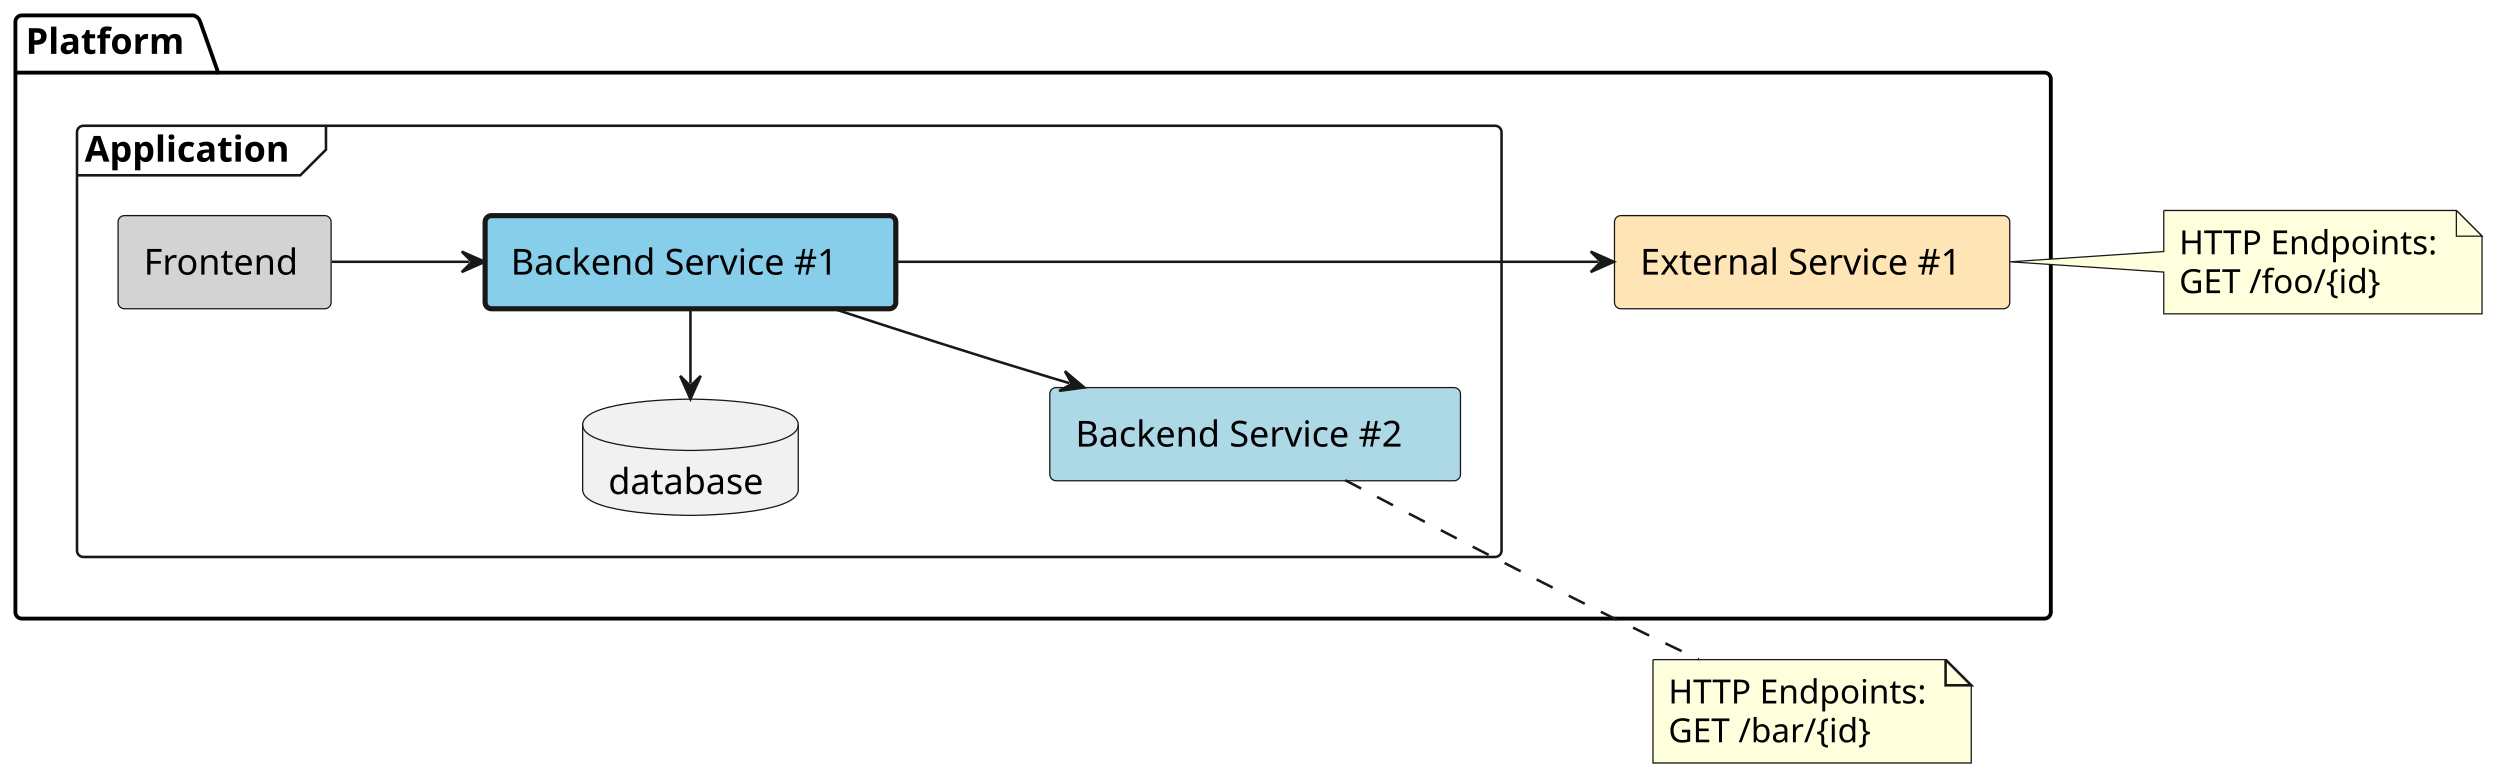
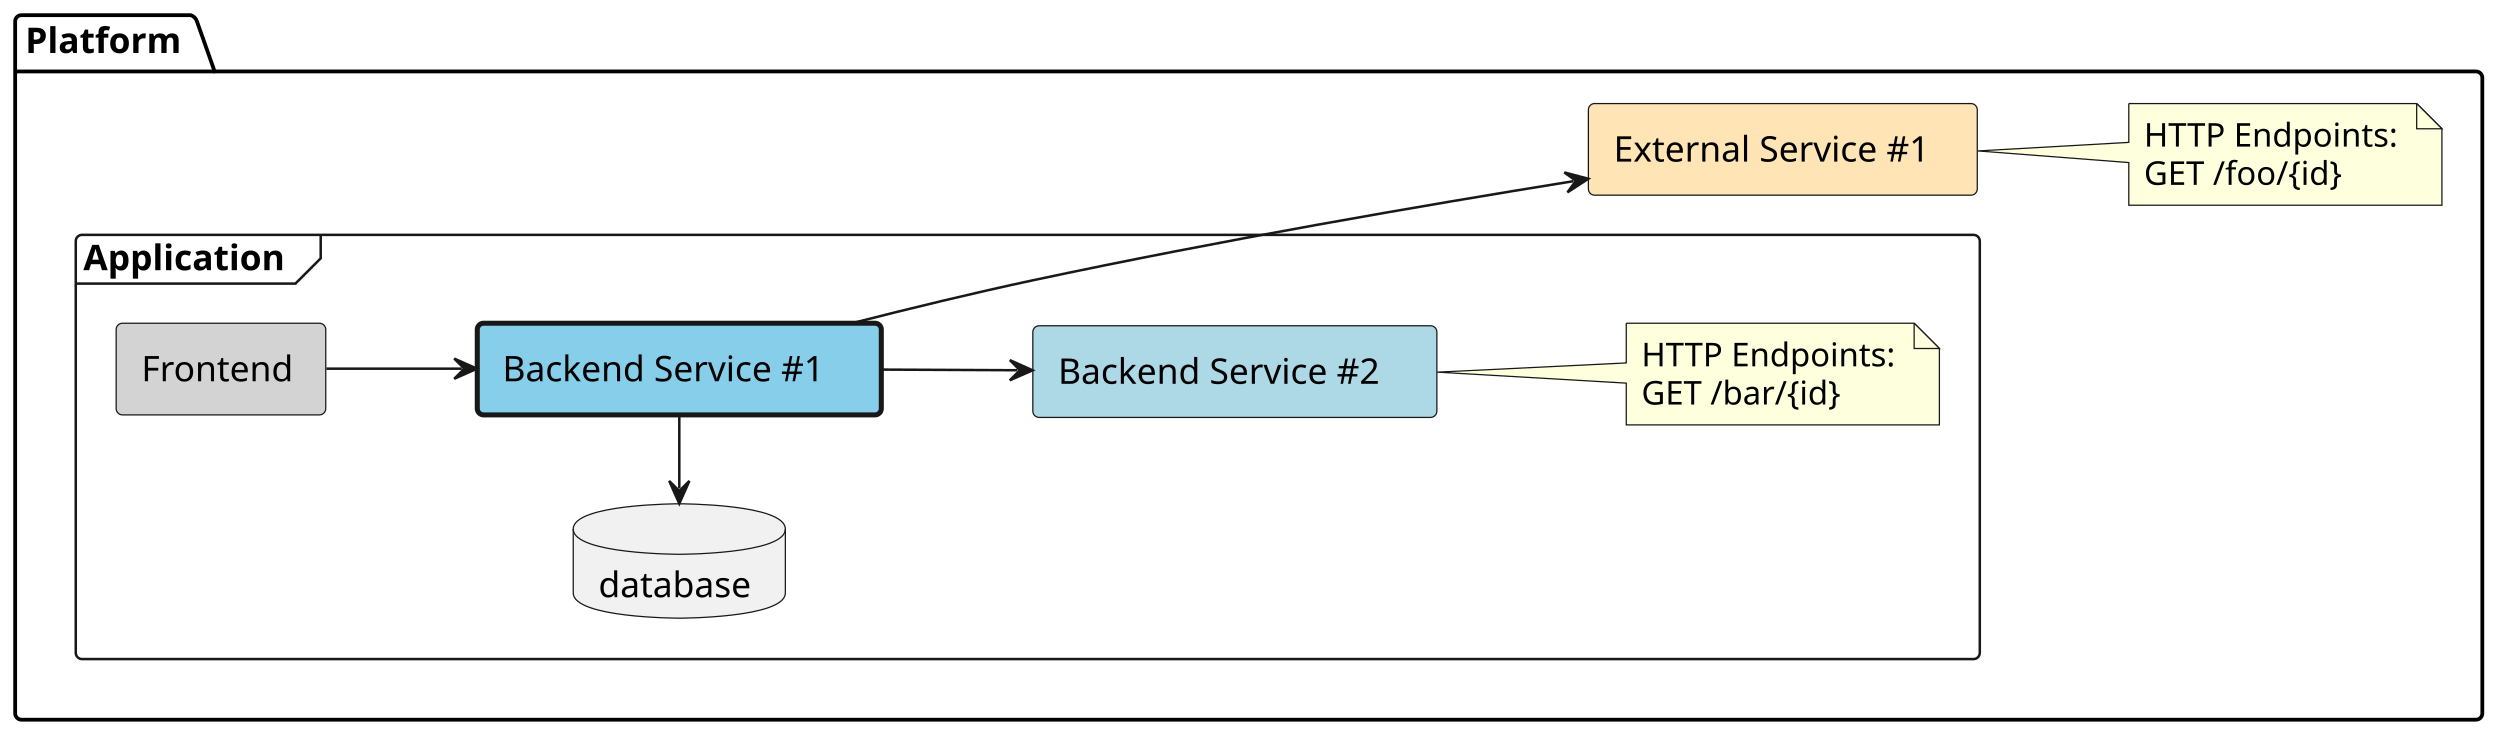
- <svg xmlns="http://www.w3.org/2000/svg" contentStyleType="text/css" height="304px" preserveAspectRatio="none" style="width:974px;height:304px;background:#FFFFFF;" version="1.1" viewBox="0 0 974 304" width="974px" zoomAndPan="magnify">
+ <svg xmlns="http://www.w3.org/2000/svg" contentStyleType="text/css" height="292px" preserveAspectRatio="none" style="width:990px;height:292px;background:#FFFFFF;" version="1.1" viewBox="0 0 990 292" width="990px" zoomAndPan="magnify">
  <defs />
  <g>
    <g id="cluster_Platform">
-       <path d="M8.5,6 L75.5,6 A3.75,3.75 0 0 1 78,8.5 L85,28.297 L796.5,28.297 A2.5,2.5 0 0 1 799,30.797 L799,238.5 A2.5,2.5 0 0 1 796.5,241 L8.5,241 A2.5,2.5 0 0 1 6,238.5 L6,8.5 A2.5,2.5 0 0 1 8.5,6 " fill="none" style="stroke:#000000;stroke-width:1.5;" />
+       <path d="M8.5,6 L75.5,6 A3.75,3.75 0 0 1 78,8.5 L85,28.297 L980.5,28.297 A2.5,2.5 0 0 1 983,30.797 L983,282.5 A2.5,2.5 0 0 1 980.5,285 L8.5,285 A2.5,2.5 0 0 1 6,282.5 L6,8.5 A2.5,2.5 0 0 1 8.5,6 " fill="none" style="stroke:#000000;stroke-width:1.5;" />
      <line style="stroke:#000000;stroke-width:1.5;" x1="6" x2="85" y1="28.297" y2="28.297" />
      <text fill="#000000" font-family="sans-serif" font-size="14" font-weight="bold" lengthAdjust="spacing" textLength="66" x="10" y="20.995">Platform</text>
    </g>
    <g id="cluster_Application">
-       <rect fill="none" height="168" rx="2.5" ry="2.5" style="stroke:#181818;stroke-width:1.0;" width="555" x="30" y="49" />
-       <path d="M127,49 L127,58.297 L117,68.297 L30,68.297 " fill="none" style="stroke:#181818;stroke-width:1.0;" />
-       <text fill="#000000" font-family="sans-serif" font-size="14" font-weight="bold" lengthAdjust="spacing" textLength="87" x="33" y="62.995">Application</text>
+       <rect fill="none" height="168" rx="2.5" ry="2.5" style="stroke:#181818;stroke-width:1.0;" width="754" x="30" y="93" />
+       <path d="M127,93 L127,102.297 L117,112.297 L30,112.297 " fill="none" style="stroke:#181818;stroke-width:1.0;" />
+       <text fill="#000000" font-family="sans-serif" font-size="14" font-weight="bold" lengthAdjust="spacing" textLength="87" x="33" y="106.995">Application</text>
    </g>
    <g id="elem_platform__external_service_1">
-       <rect fill="#FFE4B5" height="36.297" rx="2.5" ry="2.5" style="stroke:#181818;stroke-width:0.5;" width="154" x="629" y="84" />
-       <text fill="#000000" font-family="sans-serif" font-size="14" lengthAdjust="spacing" textLength="134" x="639" y="106.995">External Service #1</text>
+       <rect fill="#FFE4B5" height="36.297" rx="2.5" ry="2.5" style="stroke:#181818;stroke-width:0.5;" width="154" x="629" y="41" />
+       <text fill="#000000" font-family="sans-serif" font-size="14" lengthAdjust="spacing" textLength="134" x="639" y="63.995">External Service #1</text>
+     </g>
+     <g id="elem_GMN12">
+       <path d="M843,41 L843,56.38 L783.17,59.77 L843,64.38 L843,81.266 A0,0 0 0 0 843,81.266 L967,81.266 A0,0 0 0 0 967,81.266 L967,51 L957,41 L843,41 A0,0 0 0 0 843,41 " fill="#FEFFDD" style="stroke:#181818;stroke-width:0.5;" />
+       <path d="M957,41 L957,51 L967,51 L957,41 " fill="#FEFFDD" style="stroke:#181818;stroke-width:0.5;" />
+       <text fill="#000000" font-family="sans-serif" font-size="13" lengthAdjust="spacing" textLength="103" x="849" y="58.067">HTTP Endpoints:</text>
+       <text fill="#000000" font-family="sans-serif" font-size="13" lengthAdjust="spacing" textLength="84" x="849" y="73.2">GET /foo/{id}</text>
    </g>
    <g id="elem_platform__application__frontend">
-       <rect fill="#D3D3D3" height="36.297" rx="2.5" ry="2.5" style="stroke:#181818;stroke-width:0.5;" width="83" x="46" y="84" />
-       <text fill="#000000" font-family="sans-serif" font-size="14" lengthAdjust="spacing" textLength="63" x="56" y="106.995">Frontend</text>
+       <rect fill="#D3D3D3" height="36.297" rx="2.5" ry="2.5" style="stroke:#181818;stroke-width:0.5;" width="83" x="46" y="128" />
+       <text fill="#000000" font-family="sans-serif" font-size="14" lengthAdjust="spacing" textLength="63" x="56" y="150.995">Frontend</text>
    </g>
    <g id="elem_platform__application__backend_service_1">
-       <rect fill="#87CEEB" height="36.297" rx="2.5" ry="2.5" style="stroke:#181818;stroke-width:2.0;" width="160" x="189" y="84" />
-       <text fill="#000000" font-family="sans-serif" font-size="14" lengthAdjust="spacing" textLength="140" x="199" y="106.995">Backend Service #1</text>
+       <rect fill="#87CEEB" height="36.297" rx="2.5" ry="2.5" style="stroke:#181818;stroke-width:2.0;" width="160" x="189" y="128" />
+       <text fill="#000000" font-family="sans-serif" font-size="14" lengthAdjust="spacing" textLength="140" x="199" y="150.995">Backend Service #1</text>
    </g>
    <g id="elem_platform__application__backend_service_1_database">
-       <path d="M227,165.5 C227,155.5 269,155.5 269,155.5 C269,155.5 311,155.5 311,165.5 L311,190.797 C311,200.797 269,200.797 269,200.797 C269,200.797 227,200.797 227,190.797 L227,165.5 " fill="#F1F1F1" style="stroke:#181818;stroke-width:0.5;" />
-       <path d="M227,165.5 C227,175.5 269,175.5 269,175.5 C269,175.5 311,175.5 311,165.5 " fill="none" style="stroke:#181818;stroke-width:0.5;" />
-       <text fill="#000000" font-family="sans-serif" font-size="14" lengthAdjust="spacing" textLength="64" x="237" y="192.495">database</text>
+       <path d="M227,209.5 C227,199.5 269,199.5 269,199.5 C269,199.5 311,199.5 311,209.5 L311,234.797 C311,244.797 269,244.797 269,244.797 C269,244.797 227,244.797 227,234.797 L227,209.5 " fill="#F1F1F1" style="stroke:#181818;stroke-width:0.5;" />
+       <path d="M227,209.5 C227,219.5 269,219.5 269,219.5 C269,219.5 311,219.5 311,209.5 " fill="none" style="stroke:#181818;stroke-width:0.5;" />
+       <text fill="#000000" font-family="sans-serif" font-size="14" lengthAdjust="spacing" textLength="64" x="237" y="236.495">database</text>
    </g>
    <g id="elem_platform__application__backend_service_2">
-       <rect fill="#ADD8E6" height="36.297" rx="2.5" ry="2.5" style="stroke:#181818;stroke-width:0.5;" width="160" x="409" y="151" />
-       <text fill="#000000" font-family="sans-serif" font-size="14" lengthAdjust="spacing" textLength="140" x="419" y="173.995">Backend Service #2</text>
+       <rect fill="#ADD8E6" height="36.297" rx="2.5" ry="2.5" style="stroke:#181818;stroke-width:0.5;" width="160" x="409" y="129" />
+       <text fill="#000000" font-family="sans-serif" font-size="14" lengthAdjust="spacing" textLength="140" x="419" y="151.995">Backend Service #2</text>
    </g>
-     <g id="elem_GMN14">
-       <path d="M843,82 L843,98 L783.17,102 L843,106 L843,122.266 A0,0 0 0 0 843,122.266 L967,122.266 A0,0 0 0 0 967,122.266 L967,92 L957,82 L843,82 A0,0 0 0 0 843,82 " fill="#FEFFDD" style="stroke:#181818;stroke-width:0.5;" />
-       <path d="M957,82 L957,92 L967,92 L957,82 " fill="#FEFFDD" style="stroke:#181818;stroke-width:0.5;" />
-       <text fill="#000000" font-family="sans-serif" font-size="13" lengthAdjust="spacing" textLength="103" x="849" y="99.067">HTTP Endpoints:</text>
-       <text fill="#000000" font-family="sans-serif" font-size="13" lengthAdjust="spacing" textLength="84" x="849" y="114.2">GET /foo/{id}</text>
-     </g>
-     <g id="elem_GMN17">
-       <path d="M644,257 L644,297.266 L768,297.266 L768,267 L758,257 L644,257 " fill="#FEFFDD" style="stroke:#181818;stroke-width:0.5;" />
-       <path d="M758,257 L758,267 L768,267 L758,257 " fill="#FEFFDD" style="stroke:#181818;stroke-width:1.0;" />
-       <text fill="#000000" font-family="sans-serif" font-size="13" lengthAdjust="spacing" textLength="103" x="650" y="274.067">HTTP Endpoints:</text>
-       <text fill="#000000" font-family="sans-serif" font-size="13" lengthAdjust="spacing" textLength="85" x="650" y="289.2">GET /bar/{id}</text>
+     <g id="elem_GMN8">
+       <path d="M644,128 L644,143.72 L569.14,147.37 L644,151.72 L644,168.266 A0,0 0 0 0 644,168.266 L768,168.266 A0,0 0 0 0 768,168.266 L768,138 L758,128 L644,128 A0,0 0 0 0 644,128 " fill="#FEFFDD" style="stroke:#181818;stroke-width:0.5;" />
+       <path d="M758,128 L758,138 L768,138 L758,128 " fill="#FEFFDD" style="stroke:#181818;stroke-width:0.5;" />
+       <text fill="#000000" font-family="sans-serif" font-size="13" lengthAdjust="spacing" textLength="103" x="650" y="145.067">HTTP Endpoints:</text>
+       <text fill="#000000" font-family="sans-serif" font-size="13" lengthAdjust="spacing" textLength="85" x="650" y="160.2">GET /bar/{id}</text>
    </g>
    <g id="link_platform__application__frontend_platform__application__backend_service_1">
-       <path d="M129.23,102 C146.92,102 162.27,102 182.87,102 " fill="none" id="platform__application__frontend-to-platform__application__backend_service_1" style="stroke:#181818;stroke-width:1.0;" />
-       <polygon fill="#181818" points="188.87,102,179.87,98,183.87,102,179.87,106,188.87,102" style="stroke:#181818;stroke-width:1.0;" />
+       <path d="M129.23,146 C146.92,146 162.27,146 182.87,146 " fill="none" id="platform__application__frontend-to-platform__application__backend_service_1" style="stroke:#181818;stroke-width:1.0;" />
+       <polygon fill="#181818" points="188.87,146,179.87,142,183.87,146,179.87,150,188.87,146" style="stroke:#181818;stroke-width:1.0;" />
    </g>
    <g id="link_platform__application__backend_service_1_platform__external_service_1">
-       <path d="M349.03,102 C428.51,102 544.23,102 622.73,102 " fill="none" id="platform__application__backend_service_1-to-platform__external_service_1" style="stroke:#181818;stroke-width:1.0;" />
-       <polygon fill="#181818" points="628.73,102,619.73,98,623.73,102,619.73,106,628.73,102" style="stroke:#181818;stroke-width:1.0;" />
+       <path d="M337.64,127.92 C360.25,122.16 385.64,115.99 409,111 C483.37,95.13 563.077,81.426 623.047,71.746 " fill="none" id="platform__application__backend_service_1-to-platform__external_service_1" style="stroke:#181818;stroke-width:1.0;" />
+       <polygon fill="#181818" points="628.97,70.79,619.448,68.275,624.034,71.587,620.722,76.173,628.97,70.79" style="stroke:#181818;stroke-width:1.0;" />
    </g>
    <g id="link_platform__application__backend_service_1_database_platform__application__backend_service_1">
-       <path d="M269,149.44 C269,137.75 269,132.06 269,120.37 " fill="none" id="platform__application__backend_service_1_database-backto-platform__application__backend_service_1" style="stroke:#181818;stroke-width:1.0;" />
-       <polygon fill="#181818" points="269,155.44,273,146.44,269,150.44,265,146.44,269,155.44" style="stroke:#181818;stroke-width:1.0;" />
+       <path d="M269,193.44 C269,181.75 269,176.06 269,164.37 " fill="none" id="platform__application__backend_service_1_database-backto-platform__application__backend_service_1" style="stroke:#181818;stroke-width:1.0;" />
+       <polygon fill="#181818" points="269,199.44,273,190.44,269,194.44,265,190.44,269,199.44" style="stroke:#181818;stroke-width:1.0;" />
    </g>
    <g id="link_platform__application__backend_service_1_platform__application__backend_service_2">
-       <path d="M323.97,120.05 C349.64,128.49 380.82,138.52 409,147 C413.36,148.31 412.109,147.965 416.649,149.285 " fill="none" id="platform__application__backend_service_1-to-platform__application__backend_service_2" style="stroke:#181818;stroke-width:1.0;" />
-       <polygon fill="#181818" points="422.41,150.96,414.885,144.606,417.609,149.564,412.651,152.288,422.41,150.96" style="stroke:#181818;stroke-width:1.0;" />
-     </g>
-     <g id="link_platform__application__backend_service_2_GMN17">
-       <path d="M524.1,187.09 C552.13,201.86 592.96,223.14 629,241 C639.6,246.25 651.1,251.78 661.87,256.89 " fill="none" id="platform__application__backend_service_2-GMN17" style="stroke:#181818;stroke-width:1.0;stroke-dasharray:7.0,7.0;" />
+       <path d="M349.01,146.36 C368.51,146.45 383.39,146.522 402.89,146.612 " fill="none" id="platform__application__backend_service_1-to-platform__application__backend_service_2" style="stroke:#181818;stroke-width:1.0;" />
+       <polygon fill="#181818" points="408.89,146.64,399.909,142.599,403.89,146.617,399.872,150.598,408.89,146.64" style="stroke:#181818;stroke-width:1.0;" />
    </g>
  </g>
</svg>
